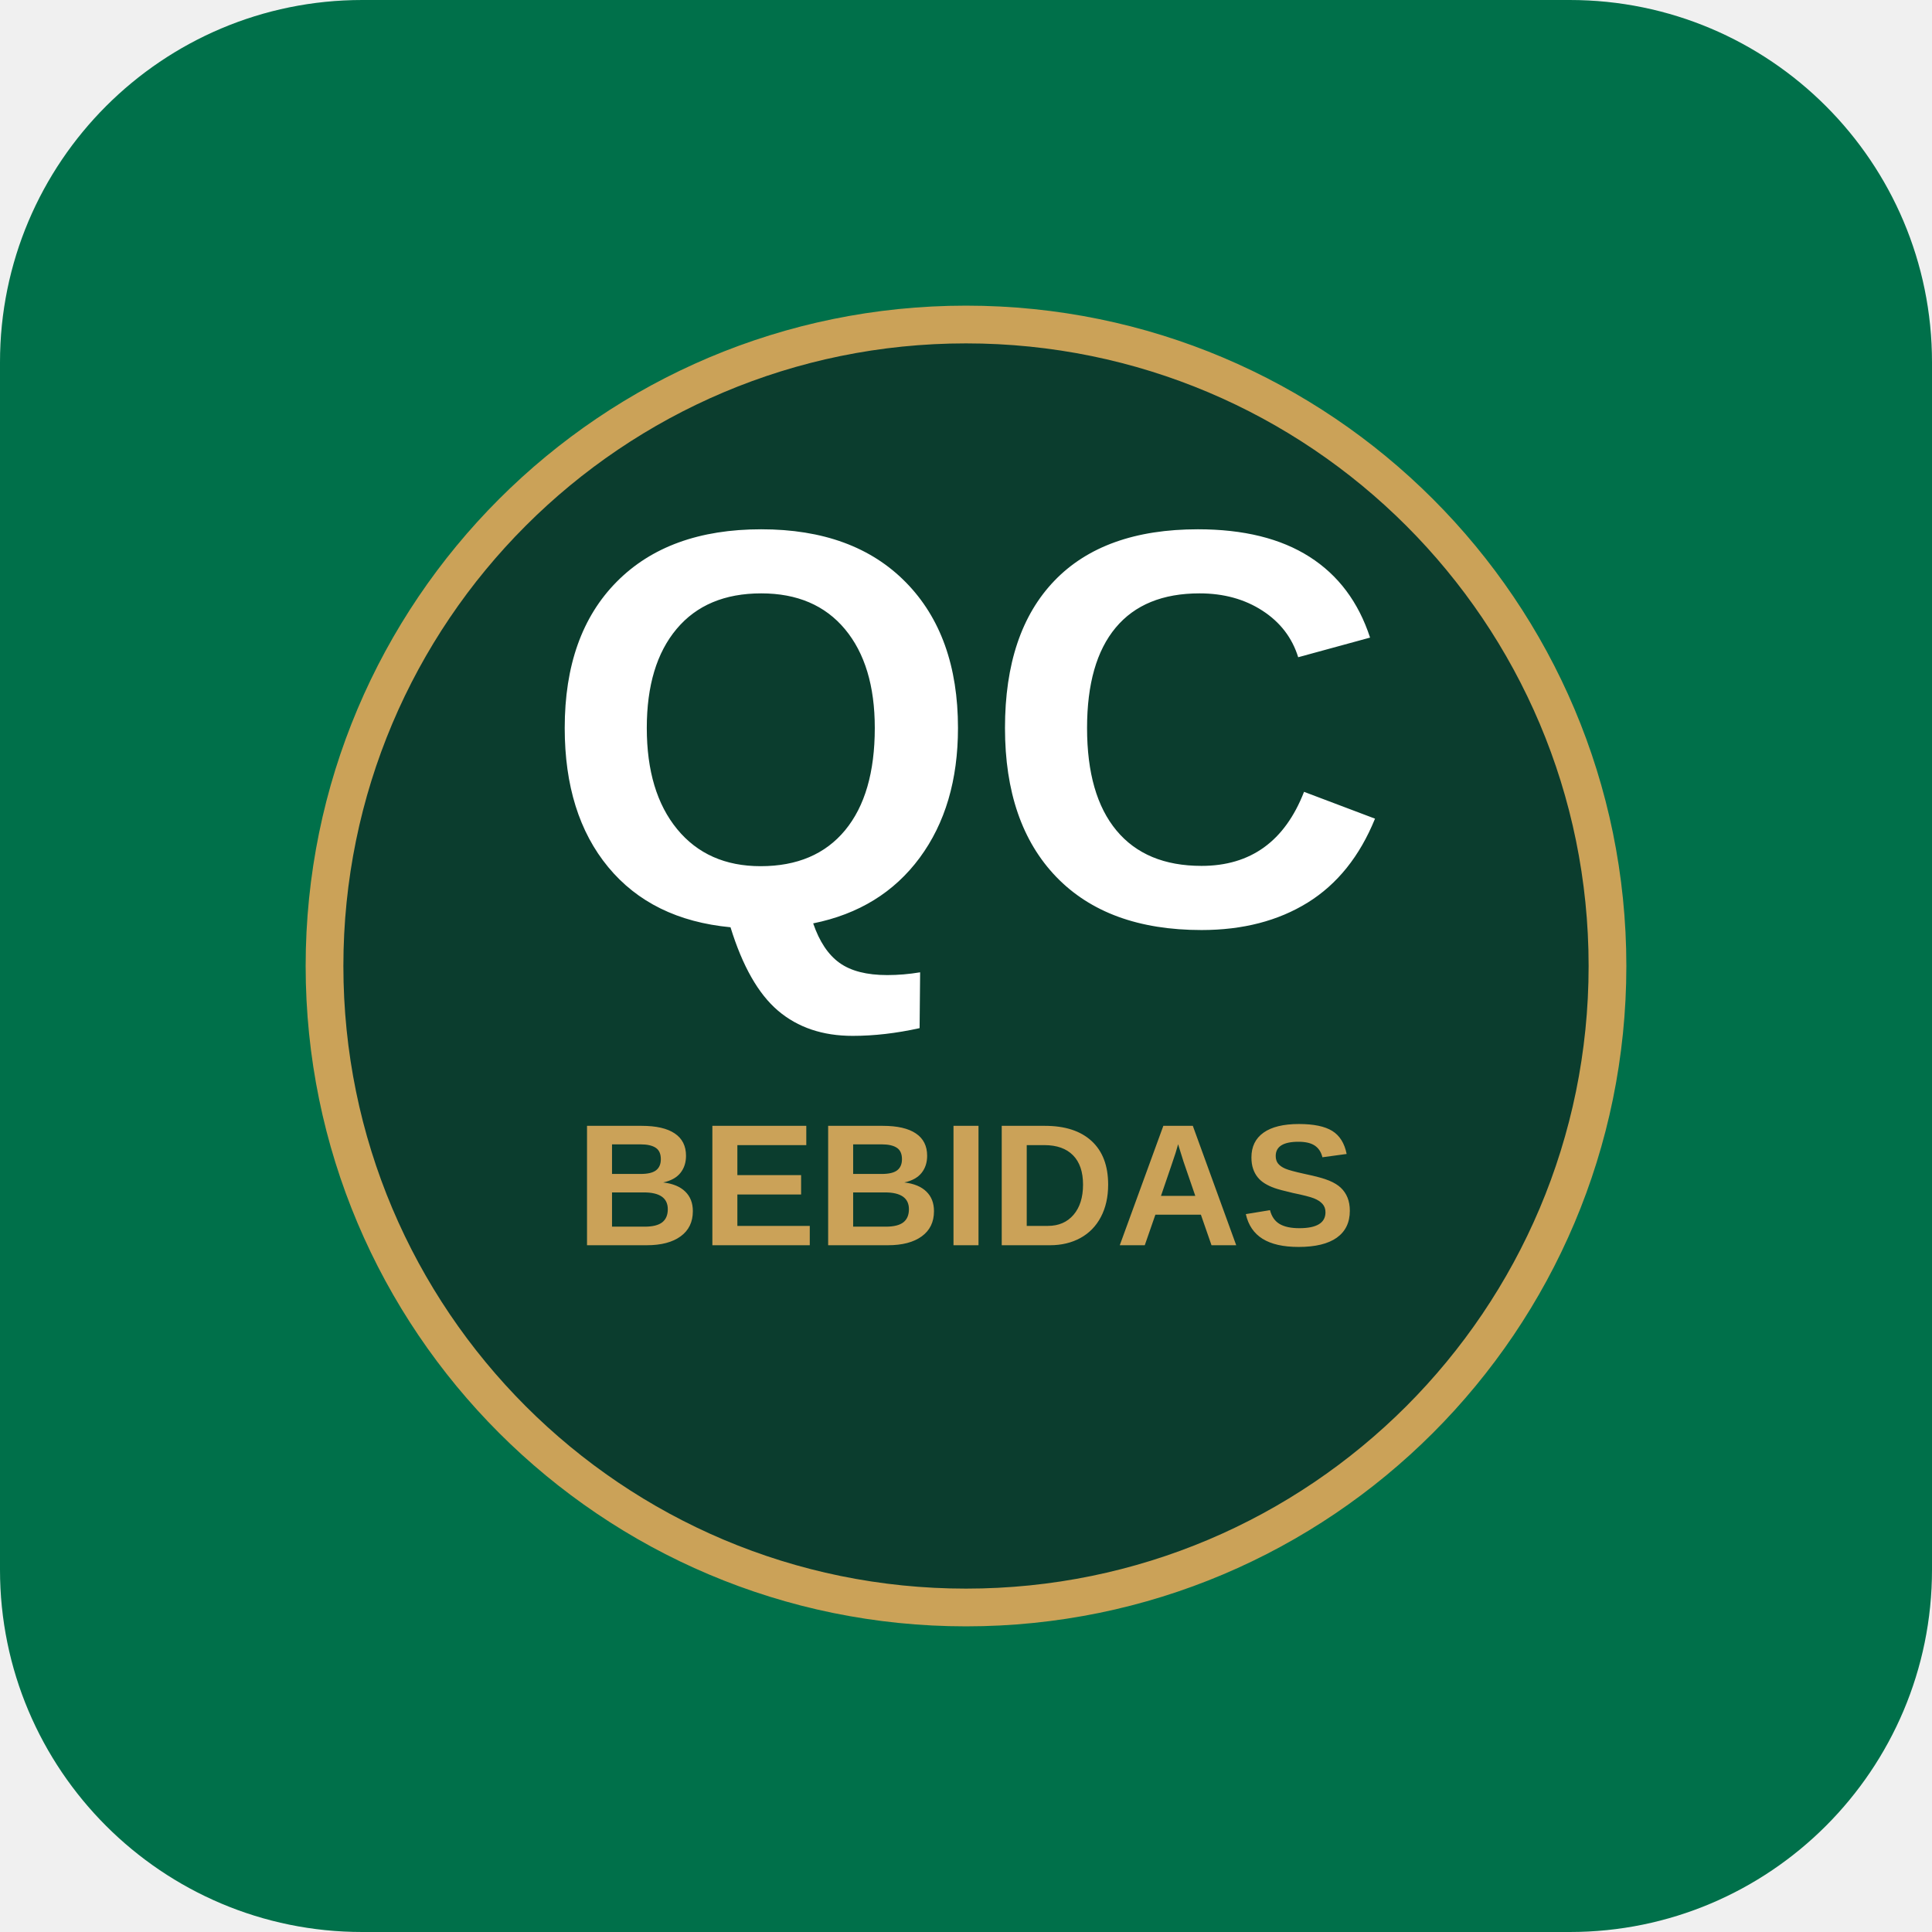
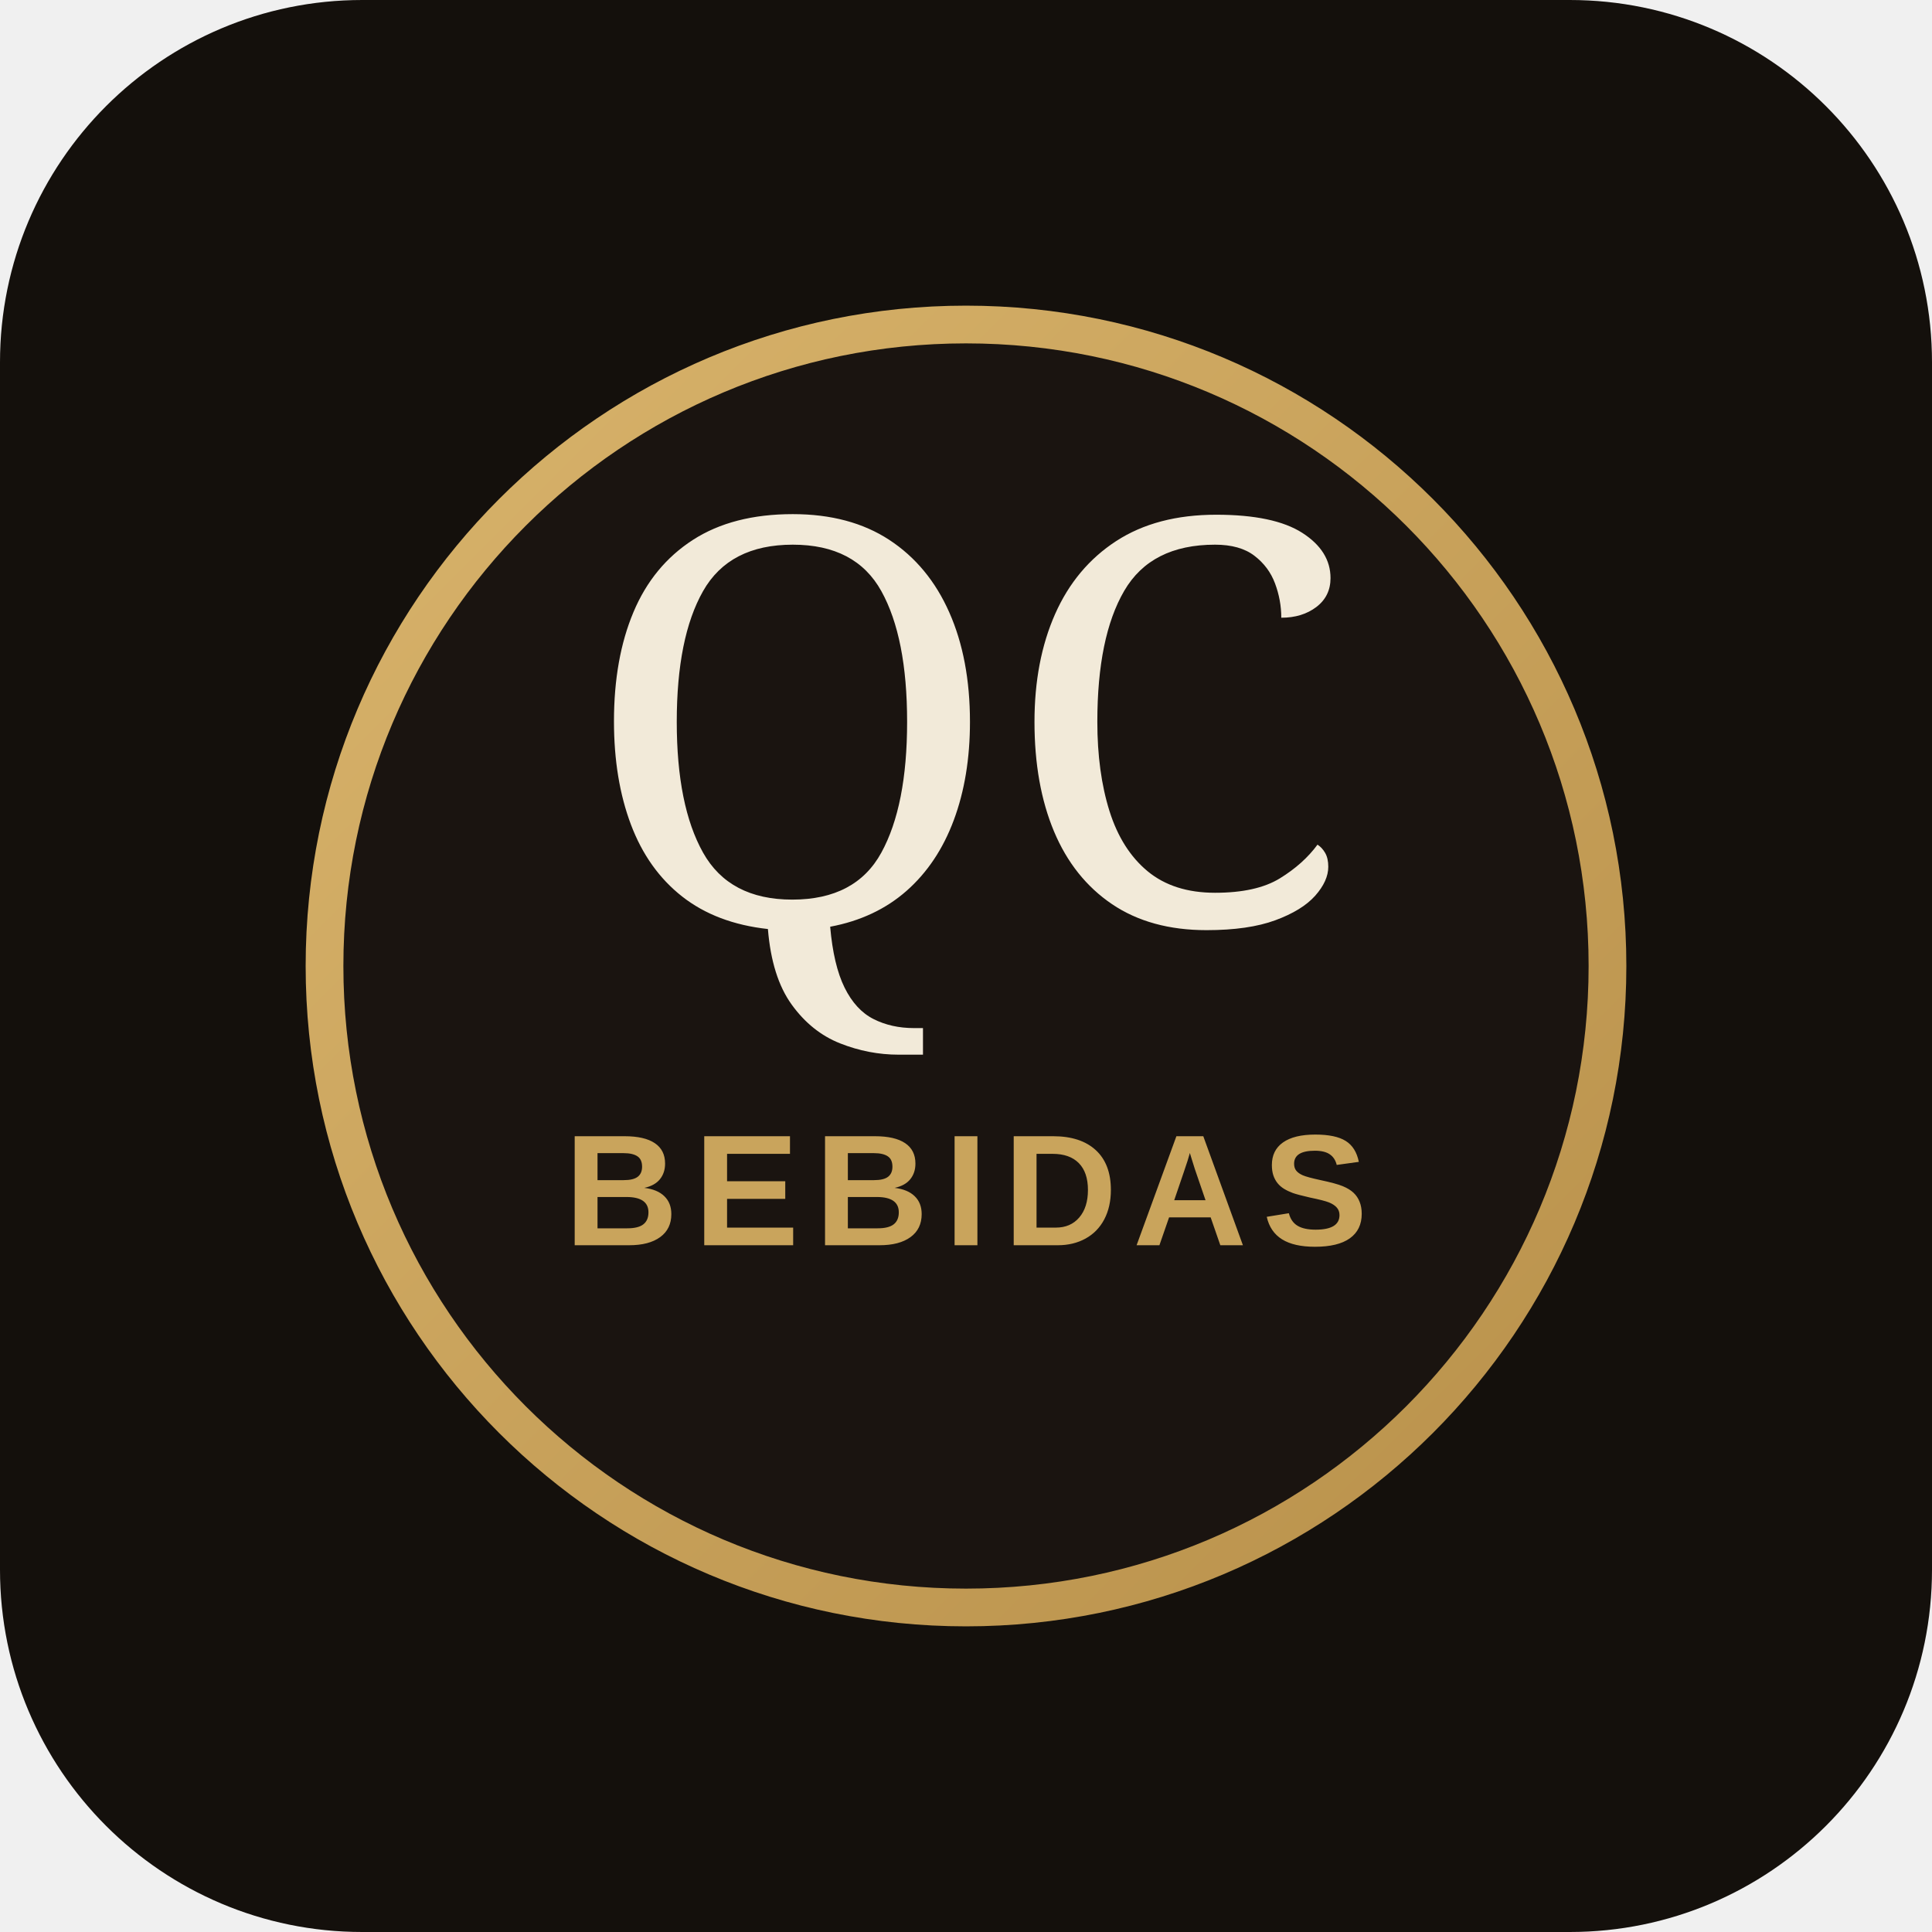
<svg xmlns="http://www.w3.org/2000/svg" viewBox="0 0 512 512">
-   <rect width="512" height="512" rx="96" fill="#00704A" />
-   <circle cx="256" cy="256" r="170" fill="#0B3D2E" stroke="#CBA258" stroke-width="10" />
-   <text x="256" y="245" font-family="Segoe UI, Arial, sans-serif" font-size="150" font-weight="700" fill="#ffffff" text-anchor="middle">QC</text>
-   <text x="256" y="330" font-family="Segoe UI, Arial, sans-serif" font-size="46" font-weight="600" fill="#CBA258" text-anchor="middle">BEBIDAS</text>
+   <defs>
+     <linearGradient id="gold" x1="0" y1="0" x2="1" y2="1">
+       <stop offset="0" stop-color="#d9b46c" />
+       <stop offset="1" stop-color="#b8904a" />
+     </linearGradient>
+   </defs>
+   <rect width="512" height="512" rx="96" fill="#14100c" />
+   <circle cx="256" cy="256" r="170" fill="#1a1410" stroke="url(#gold)" stroke-width="10" />
+   <text x="256" y="245" font-family="Georgia, 'DM Serif Display', serif" font-size="150" font-weight="400" fill="#f2ead9" text-anchor="middle">QC</text>
+   <text x="256" y="330" font-family="Segoe UI, Arial, sans-serif" font-size="42" font-weight="600" letter-spacing="4" fill="#c9a45c" text-anchor="middle">BEBIDAS</text>
</svg>
